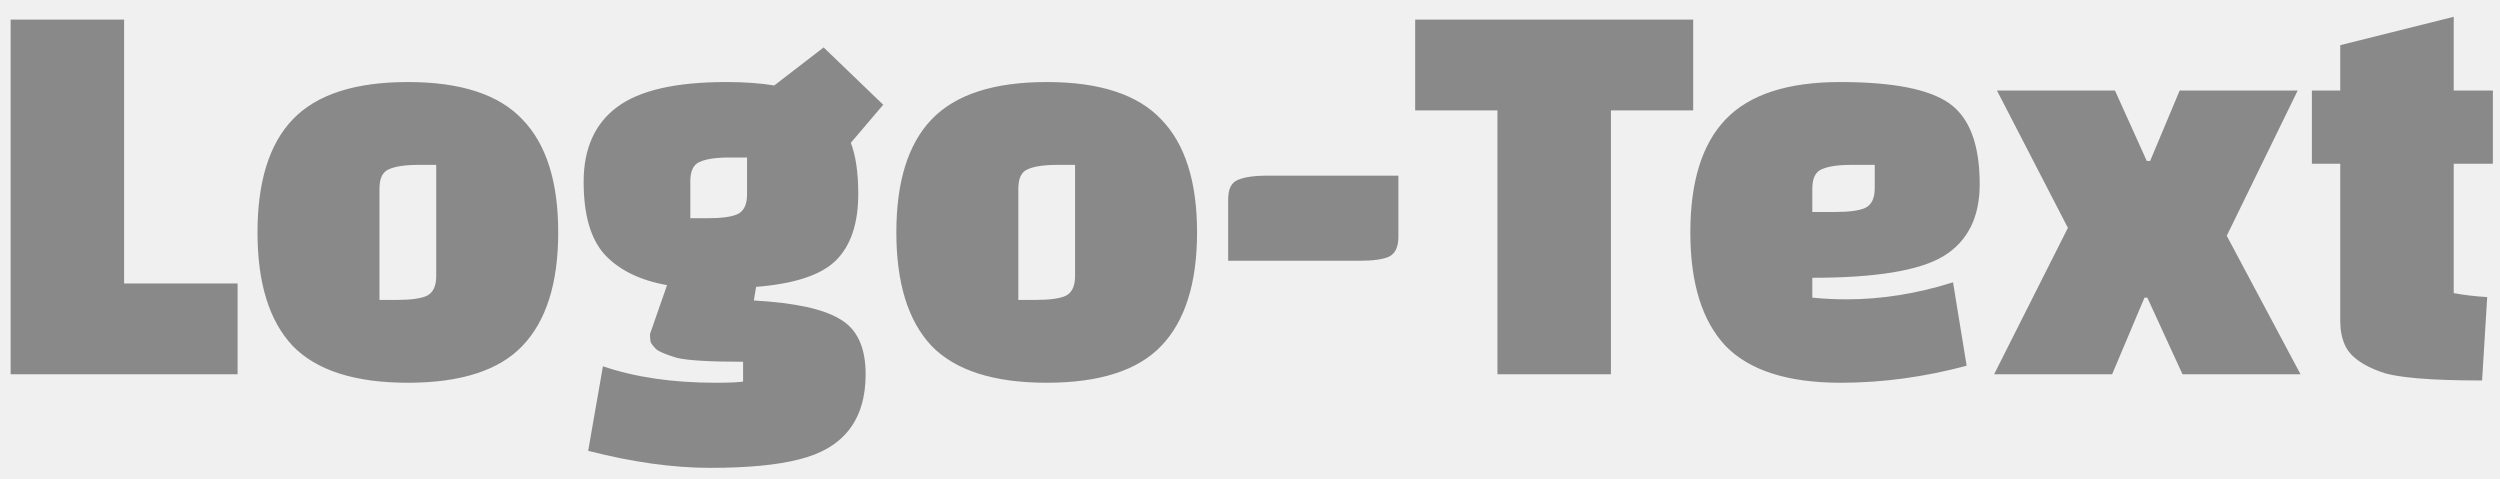
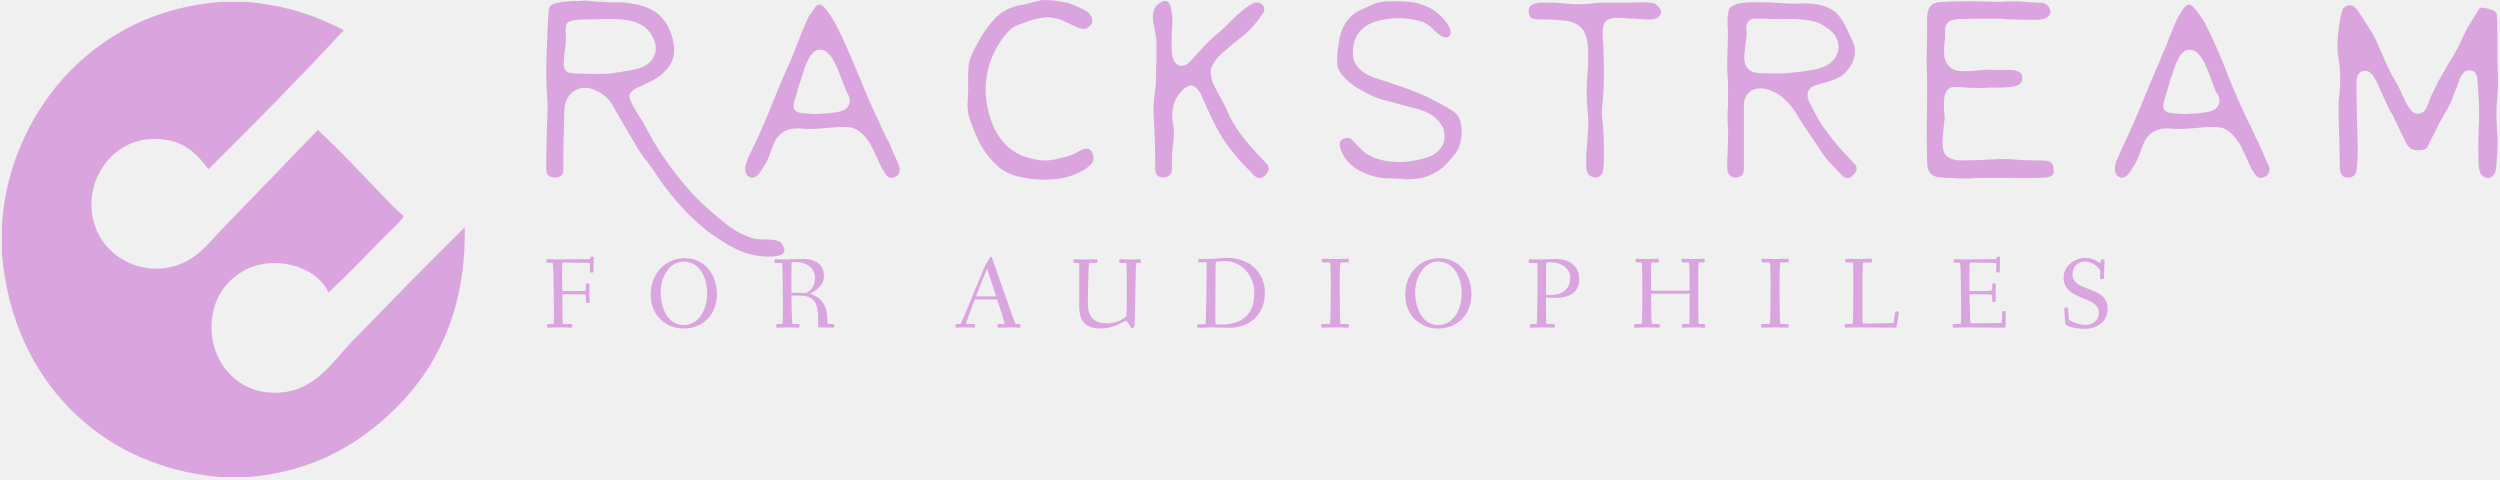
- <svg xmlns="http://www.w3.org/2000/svg" width="141" height="27" viewBox="0 0 141 27" fill="none">
-   <path d="M13.4 21.107H0.6V1.107H7V15.987H13.4V21.107ZM16.506 19.507C15.184 18.099 14.523 15.965 14.523 13.107C14.523 10.248 15.184 8.125 16.506 6.739C17.851 5.331 20.016 4.627 23.003 4.627C25.989 4.627 28.144 5.331 29.466 6.739C30.811 8.125 31.483 10.248 31.483 13.107C31.483 15.965 30.811 18.099 29.466 19.507C28.144 20.893 25.989 21.587 23.003 21.587C20.016 21.587 17.851 20.893 16.506 19.507ZM21.402 10.643V16.915H22.395C23.163 16.915 23.717 16.84 24.058 16.691C24.421 16.52 24.602 16.147 24.602 15.571V9.299H23.61C22.843 9.299 22.277 9.384 21.915 9.555C21.573 9.704 21.402 10.067 21.402 10.643ZM33.173 25.427L34.005 20.659C35.819 21.277 37.941 21.587 40.373 21.587C41.099 21.587 41.611 21.565 41.91 21.523V20.403C40.011 20.403 38.763 20.328 38.166 20.179C37.59 20.008 37.206 19.848 37.014 19.699C36.843 19.528 36.736 19.389 36.694 19.283C36.672 19.176 36.661 19.027 36.661 18.835L37.621 16.083C36.086 15.805 34.912 15.229 34.102 14.355C33.312 13.48 32.917 12.115 32.917 10.259C32.917 8.381 33.547 6.973 34.806 6.035C36.064 5.096 38.112 4.627 40.95 4.627C41.974 4.627 42.88 4.691 43.669 4.819L46.453 2.675L49.813 5.907L47.989 8.051C48.267 8.797 48.406 9.757 48.406 10.931C48.406 12.616 47.979 13.875 47.126 14.707C46.294 15.517 44.8 16.008 42.645 16.179L42.517 16.947C44.822 17.075 46.443 17.427 47.382 18.003C48.342 18.557 48.822 19.592 48.822 21.107C48.822 23.688 47.574 25.288 45.078 25.907C43.84 26.227 42.166 26.387 40.053 26.387C37.963 26.387 35.669 26.067 33.173 25.427ZM38.934 10.227V12.307H39.925C40.694 12.307 41.248 12.232 41.59 12.083C41.952 11.912 42.133 11.539 42.133 10.963V8.883H41.142C40.373 8.883 39.808 8.968 39.446 9.139C39.104 9.288 38.934 9.651 38.934 10.227ZM52.538 19.507C51.215 18.099 50.554 15.965 50.554 13.107C50.554 10.248 51.215 8.125 52.538 6.739C53.882 5.331 56.047 4.627 59.034 4.627C62.02 4.627 64.175 5.331 65.498 6.739C66.842 8.125 67.514 10.248 67.514 13.107C67.514 15.965 66.842 18.099 65.498 19.507C64.175 20.893 62.02 21.587 59.034 21.587C56.047 21.587 53.882 20.893 52.538 19.507ZM57.434 10.643V16.915H58.426C59.194 16.915 59.748 16.84 60.09 16.691C60.452 16.52 60.634 16.147 60.634 15.571V9.299H59.642C58.874 9.299 58.308 9.384 57.946 9.555C57.604 9.704 57.434 10.067 57.434 10.643ZM69.269 14.707V11.251C69.269 10.675 69.439 10.312 69.781 10.163C70.143 9.992 70.709 9.907 71.477 9.907H78.869V13.363C78.869 13.939 78.687 14.312 78.325 14.483C77.983 14.632 77.429 14.707 76.661 14.707H69.269ZM95.496 6.227H90.856V21.107H84.456V6.227H79.816V1.107H95.496V6.227ZM102.215 15.667V16.787C102.855 16.851 103.495 16.883 104.135 16.883C106.119 16.883 108.124 16.563 110.151 15.923L110.919 20.627C108.53 21.267 106.162 21.587 103.815 21.587C100.828 21.587 98.663 20.893 97.319 19.507C95.996 18.099 95.335 15.965 95.335 13.107C95.335 10.248 95.996 8.125 97.319 6.739C98.663 5.331 100.818 4.627 103.783 4.627C106.77 4.627 108.828 5.032 109.959 5.843C111.09 6.653 111.655 8.168 111.655 10.387C111.655 12.264 110.972 13.619 109.607 14.451C108.263 15.261 105.799 15.667 102.215 15.667ZM102.215 10.643V11.955H103.527C104.295 11.955 104.85 11.88 105.191 11.731C105.554 11.56 105.735 11.187 105.735 10.611V9.299H104.423C103.655 9.299 103.09 9.384 102.727 9.555C102.386 9.704 102.215 10.067 102.215 10.643ZM119.285 5.107L121.077 9.075H121.269L122.933 5.107H129.589L125.589 13.299L129.749 21.107H123.093L121.109 16.787H120.949L119.125 21.107H112.469L116.629 12.851L112.629 5.107H119.285ZM130.39 9.235V5.107H131.99V2.547L138.39 0.947V5.107H140.598V9.235H138.39V16.531C138.945 16.637 139.574 16.712 140.278 16.755L139.99 21.459C137.067 21.459 135.169 21.299 134.294 20.979C133.206 20.595 132.523 20.083 132.246 19.443C132.075 19.059 131.99 18.611 131.99 18.099V9.235H130.39Z" fill="#898989" />
+ <svg xmlns="http://www.w3.org/2000/svg" width="240" height="46" viewBox="0 0 240 46" fill="none">
+   <g clip-path="url(#clip0_24_2)">
+     <path d="M63.052 1.239C63.511 1.606 63.869 2.039 64.124 2.537C64.38 3.009 64.559 3.546 64.661 4.149C64.891 5.329 64.508 6.325 63.511 7.138C63.23 7.374 62.886 7.597 62.477 7.807C62.068 8.017 61.596 8.239 61.059 8.475C60.753 8.659 60.549 8.856 60.447 9.065C60.37 9.223 60.472 9.577 60.753 10.127C60.932 10.416 61.098 10.704 61.251 10.992C61.43 11.255 61.596 11.517 61.749 11.779C61.979 12.198 62.196 12.592 62.4 12.959C62.579 13.326 62.771 13.654 62.975 13.942C63.154 14.257 63.358 14.584 63.588 14.925C63.843 15.266 64.112 15.646 64.393 16.066C64.852 16.669 65.312 17.246 65.772 17.796C66.232 18.347 66.717 18.871 67.228 19.369C67.892 19.999 68.709 20.707 69.68 21.493C70.676 22.253 71.647 22.739 72.592 22.948C72.694 22.948 72.822 22.961 72.975 22.988C73.153 22.988 73.358 22.988 73.588 22.988C74.099 22.988 74.469 23.04 74.699 23.145C74.852 23.145 74.993 23.263 75.12 23.499C75.503 24.128 75.286 24.495 74.469 24.6C72.936 24.758 71.429 24.404 69.948 23.538C69.207 23.093 68.518 22.634 67.879 22.162C67.266 21.664 66.704 21.165 66.193 20.667L66.04 20.51C65.734 20.195 65.453 19.894 65.197 19.605C64.916 19.291 64.661 18.989 64.431 18.701C63.843 17.967 63.371 17.324 63.013 16.774C62.733 16.328 62.439 15.909 62.132 15.515C61.8 15.122 61.506 14.716 61.251 14.296C60.842 13.614 60.434 12.919 60.025 12.212C59.616 11.504 59.182 10.756 58.722 9.97C58.441 9.472 57.956 9.052 57.267 8.711C56.602 8.397 56.002 8.344 55.466 8.554C54.597 8.921 54.163 9.695 54.163 10.874C54.163 11.504 54.15 12.12 54.125 12.723C54.099 13.326 54.087 13.916 54.087 14.493V16.223C54.087 16.774 53.818 17.049 53.282 17.049C52.72 17.049 52.439 16.774 52.439 16.223C52.439 15.279 52.452 14.375 52.477 13.509C52.477 12.67 52.503 11.858 52.554 11.071C52.58 10.416 52.567 9.76 52.516 9.105C52.465 8.423 52.439 7.754 52.439 7.099C52.439 6.443 52.452 5.788 52.477 5.132C52.503 4.451 52.529 3.769 52.554 3.087L52.631 1.553C52.656 1.108 52.694 0.819 52.746 0.688C52.822 0.557 52.963 0.452 53.167 0.374C53.397 0.295 53.691 0.229 54.048 0.177C54.38 0.151 54.674 0.125 54.929 0.098C55.185 0.098 55.402 0.098 55.581 0.098C55.785 0.072 56.015 0.059 56.27 0.059C56.526 0.085 56.807 0.111 57.113 0.138C57.292 0.164 57.432 0.177 57.535 0.177C57.662 0.177 57.777 0.177 57.88 0.177C58.365 0.229 58.85 0.243 59.335 0.216C59.821 0.216 60.306 0.269 60.791 0.374C61.302 0.452 61.749 0.57 62.132 0.728C62.49 0.885 62.796 1.055 63.052 1.239ZM55.581 7.06C56.117 7.086 56.628 7.099 57.113 7.099C57.624 7.099 58.097 7.086 58.531 7.06C58.863 7.007 59.22 6.955 59.604 6.902C59.987 6.85 60.421 6.771 60.906 6.666C61.902 6.483 62.541 6.024 62.822 5.29C63.001 4.896 63.001 4.438 62.822 3.913C62.388 2.786 61.532 2.13 60.255 1.947C59.54 1.842 58.799 1.803 58.033 1.829C57.267 1.855 56.526 1.868 55.811 1.868C55.402 1.894 55.095 1.934 54.891 1.986C54.687 2.039 54.546 2.104 54.47 2.183C54.316 2.34 54.265 2.746 54.316 3.402C54.342 3.848 54.316 4.293 54.24 4.739C54.163 5.185 54.125 5.617 54.125 6.037C54.074 6.378 54.163 6.653 54.393 6.863C54.546 6.994 54.942 7.06 55.581 7.06ZM86.384 16.145C86.384 16.616 86.205 16.905 85.848 17.01C85.516 17.167 85.235 17.062 85.005 16.695C84.877 16.512 84.775 16.354 84.698 16.223C84.622 16.066 84.558 15.935 84.507 15.83C84.251 15.279 84.034 14.807 83.856 14.414C83.651 13.995 83.46 13.667 83.281 13.431C82.847 12.828 82.374 12.448 81.863 12.29C81.429 12.159 80.74 12.146 79.794 12.251C79.233 12.303 78.696 12.343 78.185 12.369C77.7 12.395 77.227 12.382 76.768 12.33C75.746 12.277 74.993 12.618 74.507 13.352L74.469 13.431L74.431 13.47C74.252 13.837 74.111 14.191 74.009 14.532C73.882 14.873 73.741 15.214 73.588 15.555L73.051 16.42C72.796 16.813 72.54 17.023 72.285 17.049C72.157 17.102 71.979 17.036 71.749 16.852C71.647 16.721 71.583 16.59 71.557 16.459C71.532 16.302 71.532 16.145 71.557 15.987C71.583 15.83 71.634 15.659 71.71 15.476C71.761 15.319 71.813 15.174 71.864 15.043L72.515 13.706C73.128 12.395 73.69 11.084 74.201 9.773C74.737 8.436 75.312 7.099 75.925 5.762C76.027 5.526 76.116 5.303 76.193 5.093C76.27 4.883 76.346 4.687 76.423 4.503C76.627 4.005 76.819 3.52 76.998 3.048C77.202 2.55 77.419 2.052 77.649 1.553L78.07 0.964C78.249 0.623 78.428 0.452 78.607 0.452C78.785 0.4 79.015 0.544 79.296 0.885C79.577 1.252 79.858 1.671 80.139 2.143C80.395 2.642 80.624 3.1 80.829 3.52C81.442 4.857 82.016 6.194 82.553 7.531C83.089 8.869 83.664 10.18 84.277 11.464C84.456 11.858 84.635 12.251 84.813 12.644C84.992 13.064 85.197 13.457 85.426 13.824C85.528 14.086 85.631 14.348 85.733 14.611C85.861 14.847 85.975 15.096 86.078 15.358C86.154 15.541 86.218 15.699 86.269 15.83C86.32 15.961 86.359 16.066 86.384 16.145ZM81.212 8.633C81.033 8.213 80.854 7.767 80.676 7.295C80.522 6.85 80.331 6.404 80.101 5.958C79.667 5.146 79.207 4.752 78.722 4.778C78.517 4.778 78.338 4.831 78.185 4.936C78.058 5.067 77.93 5.198 77.802 5.329C77.7 5.486 77.611 5.657 77.534 5.84C77.432 6.024 77.355 6.194 77.304 6.352C77.125 6.876 76.947 7.427 76.768 8.003C76.589 8.58 76.423 9.144 76.27 9.695C76.142 10.088 76.155 10.376 76.308 10.56C76.436 10.743 76.717 10.848 77.151 10.874C77.534 10.901 77.866 10.927 78.147 10.953C78.454 10.953 78.696 10.94 78.875 10.914C79.258 10.914 79.769 10.861 80.407 10.756C81.046 10.652 81.429 10.363 81.557 9.891C81.608 9.603 81.57 9.354 81.442 9.144C81.416 9.065 81.378 8.987 81.327 8.908C81.25 8.803 81.212 8.711 81.212 8.633ZM103.548 14.532C104.366 14.06 104.838 14.23 104.966 15.043C105.043 15.384 104.876 15.712 104.468 16.026C104.263 16.184 104.085 16.302 103.931 16.38C103.753 16.485 103.599 16.564 103.472 16.616C103.063 16.8 102.693 16.931 102.361 17.01C102.054 17.088 101.773 17.141 101.518 17.167C101.058 17.219 100.573 17.246 100.062 17.246C99.577 17.246 99.053 17.193 98.491 17.088C97.342 16.931 96.422 16.538 95.733 15.909C95.094 15.332 94.558 14.65 94.123 13.863C93.715 13.077 93.383 12.29 93.127 11.504L93.051 11.307C92.897 10.809 92.846 10.232 92.897 9.577C92.948 8.947 92.961 8.357 92.936 7.807C92.936 7.361 92.948 6.981 92.974 6.666C92.974 6.325 93.012 6.037 93.089 5.801C93.217 5.355 93.498 4.752 93.932 3.992C94.392 3.127 94.928 2.379 95.541 1.75C96.128 1.121 96.92 0.701 97.916 0.492C98.197 0.465 98.657 0.361 99.296 0.177C99.474 0.125 99.692 0.072 99.947 0.02C100.177 -0.007 100.445 -0.007 100.751 0.02C100.956 0.02 101.211 0.046 101.518 0.098C101.824 0.151 102.182 0.216 102.591 0.295C102.871 0.4 103.306 0.583 103.893 0.846C104.43 1.082 104.749 1.396 104.851 1.789C104.876 1.947 104.864 2.104 104.813 2.261C104.634 2.524 104.442 2.681 104.238 2.733C104.11 2.786 103.957 2.786 103.778 2.733C103.599 2.707 103.382 2.628 103.127 2.497C102.769 2.314 102.437 2.157 102.131 2.025C101.85 1.894 101.556 1.803 101.25 1.75C100.943 1.671 100.624 1.645 100.292 1.671C99.985 1.698 99.64 1.763 99.257 1.868C98.338 2.157 97.699 2.393 97.342 2.576C96.959 2.786 96.499 3.297 95.962 4.11C95.554 4.739 95.234 5.395 95.005 6.076C94.8 6.784 94.672 7.492 94.621 8.2C94.596 8.934 94.66 9.655 94.813 10.363C94.966 11.097 95.196 11.792 95.503 12.448V12.487H95.541C96.282 13.903 97.354 14.794 98.759 15.161C99.755 15.423 100.534 15.476 101.096 15.319C101.25 15.319 101.403 15.292 101.556 15.24C101.684 15.214 101.824 15.174 101.977 15.122C102.591 15.017 103.114 14.82 103.548 14.532ZM111.019 0.531C111.888 -0.229 112.373 -0.007 112.475 1.2C112.526 1.435 112.552 1.698 112.552 1.986C112.552 2.248 112.539 2.524 112.514 2.812C112.488 3.153 112.475 3.467 112.475 3.756C112.475 4.071 112.475 4.385 112.475 4.7C112.501 5.591 112.731 6.116 113.165 6.273C113.548 6.43 113.969 6.247 114.429 5.722C114.736 5.381 115.068 5.014 115.425 4.621C115.783 4.228 116.166 3.848 116.575 3.481C116.932 3.192 117.277 2.891 117.609 2.576C117.941 2.235 118.273 1.907 118.605 1.593C118.656 1.514 118.758 1.422 118.912 1.318C119.065 1.186 119.257 1.029 119.486 0.846C119.895 0.531 120.214 0.334 120.444 0.256C120.827 0.203 121.108 0.308 121.287 0.57C121.44 0.885 121.377 1.186 121.096 1.475C120.866 1.816 120.649 2.104 120.444 2.34C120.265 2.55 120.112 2.72 119.984 2.851C119.729 3.114 119.282 3.494 118.644 3.992C118.363 4.202 118.082 4.438 117.801 4.7C117.494 4.936 117.213 5.185 116.958 5.447C116.524 5.945 116.281 6.404 116.23 6.824C116.23 7.033 116.255 7.269 116.306 7.531C116.358 7.794 116.472 8.082 116.651 8.397C116.805 8.711 116.971 9.026 117.149 9.341C117.328 9.655 117.494 9.97 117.647 10.284C117.75 10.468 117.826 10.638 117.877 10.796C117.954 10.927 118.005 11.045 118.031 11.15C118.439 11.936 118.937 12.697 119.525 13.431C120.138 14.165 120.802 14.899 121.517 15.633C121.9 16 121.9 16.38 121.517 16.774C121.134 17.193 120.751 17.206 120.368 16.813C119.039 15.502 118.043 14.322 117.379 13.274C116.971 12.618 116.6 11.936 116.268 11.228C115.936 10.52 115.617 9.813 115.31 9.105C115.029 8.528 114.697 8.226 114.314 8.2C114.008 8.2 113.625 8.488 113.165 9.065C112.96 9.327 112.82 9.59 112.743 9.852C112.641 10.114 112.577 10.389 112.552 10.678C112.501 11.097 112.526 11.517 112.628 11.936C112.705 12.382 112.718 12.802 112.667 13.195C112.667 13.3 112.667 13.378 112.667 13.431C112.59 13.929 112.539 14.401 112.514 14.847C112.488 15.319 112.488 15.764 112.514 16.184C112.514 16.708 112.233 16.997 111.671 17.049C111.16 17.023 110.904 16.747 110.904 16.223C110.904 15.358 110.892 14.506 110.866 13.667C110.841 12.802 110.802 11.936 110.751 11.071C110.726 10.442 110.751 9.799 110.828 9.144C110.93 8.488 110.981 7.846 110.981 7.217C110.981 6.981 110.981 6.732 110.981 6.47C111.007 6.234 111.019 5.985 111.019 5.722C111.019 4.805 111.019 4.162 111.019 3.795L110.713 2.143C110.611 1.462 110.713 0.924 111.019 0.531ZM139.792 14.611C139.511 15.004 139.23 15.345 138.949 15.633C138.694 15.922 138.413 16.171 138.106 16.38C137.8 16.564 137.468 16.734 137.11 16.892C136.753 17.023 136.357 17.115 135.923 17.167C135.693 17.193 135.45 17.206 135.195 17.206C134.965 17.233 134.709 17.219 134.428 17.167C134.045 17.141 133.662 17.128 133.279 17.128C132.921 17.128 132.551 17.088 132.168 17.01C131.325 16.8 130.623 16.498 130.061 16.105C129.499 15.712 129.077 15.201 128.796 14.571C128.413 13.706 128.63 13.26 129.448 13.234C129.575 13.234 129.729 13.339 129.908 13.549C130.112 13.758 130.265 13.916 130.367 14.021C130.725 14.388 130.929 14.584 130.98 14.611H131.019V14.65C131.861 15.253 132.998 15.555 134.428 15.555H134.467C135.054 15.555 135.808 15.437 136.727 15.201C137.647 14.965 138.26 14.493 138.566 13.785C138.719 13.339 138.719 12.867 138.566 12.369V12.33C138.132 11.386 137.276 10.756 135.999 10.442L132.781 9.577C132.321 9.472 131.772 9.249 131.134 8.908C130.801 8.724 130.521 8.567 130.291 8.436C130.035 8.279 129.831 8.134 129.678 8.003C128.962 7.453 128.541 6.915 128.413 6.391C128.388 6.286 128.375 6.155 128.375 5.998C128.375 5.84 128.375 5.644 128.375 5.408C128.375 5.146 128.401 4.896 128.452 4.66C128.477 4.424 128.515 4.175 128.567 3.913C128.669 3.074 129.001 2.34 129.563 1.711C129.818 1.422 130.137 1.186 130.521 1.003C130.904 0.819 131.274 0.649 131.632 0.492C132.117 0.256 132.615 0.138 133.126 0.138C133.662 0.111 134.199 0.111 134.735 0.138C136.446 0.19 137.774 0.806 138.719 1.986C139.179 2.537 139.345 2.996 139.218 3.363L139.064 3.52C138.783 3.677 138.451 3.585 138.068 3.245C137.966 3.166 137.864 3.087 137.762 3.009C137.685 2.904 137.596 2.812 137.493 2.733C137.417 2.628 137.302 2.524 137.149 2.419C137.021 2.34 136.868 2.248 136.689 2.143L136.651 2.104H136.574C135.91 1.894 135.246 1.776 134.582 1.75C133.918 1.724 133.228 1.789 132.513 1.947C131.644 2.13 130.98 2.497 130.521 3.048C130.086 3.572 129.869 4.267 129.869 5.132V5.211V5.25C129.946 6.352 130.789 7.138 132.398 7.61L133.164 7.846L135.08 8.515C135.386 8.62 135.693 8.738 135.999 8.869C136.28 9 136.587 9.131 136.919 9.262C137.404 9.498 137.864 9.734 138.298 9.97C138.707 10.18 139.09 10.402 139.447 10.638C139.677 10.796 139.869 10.992 140.022 11.228C140.15 11.464 140.226 11.713 140.252 11.976C140.303 12.238 140.329 12.513 140.329 12.802C140.303 13.09 140.265 13.352 140.214 13.588C140.188 13.772 140.137 13.955 140.06 14.139C139.984 14.322 139.894 14.479 139.792 14.611ZM159.332 1.514C159.076 1.803 158.668 1.921 158.106 1.868L156.803 1.789C156.548 1.789 156.292 1.776 156.037 1.75C155.807 1.724 155.552 1.711 155.271 1.711C154.76 1.711 154.377 1.829 154.121 2.065C153.942 2.301 153.853 2.694 153.853 3.245C153.853 3.481 153.866 3.717 153.891 3.953C153.917 4.215 153.93 4.464 153.93 4.7C153.955 5.303 153.968 5.827 153.968 6.273C153.968 6.692 153.968 7.06 153.968 7.374C153.968 8.292 153.917 9.209 153.815 10.127C153.764 10.547 153.764 10.966 153.815 11.386C153.866 11.831 153.904 12.264 153.93 12.684C153.955 13.129 153.968 13.523 153.968 13.863C153.968 14.204 153.968 14.493 153.968 14.729C153.968 14.834 153.968 14.951 153.968 15.083C153.968 15.24 153.968 15.437 153.968 15.672C153.917 16.171 153.879 16.472 153.853 16.577C153.623 16.97 153.329 17.115 152.972 17.01C152.512 16.905 152.282 16.564 152.282 15.987C152.257 15.437 152.269 14.886 152.32 14.335C152.372 13.785 152.41 13.247 152.435 12.723C152.486 12.094 152.486 11.451 152.435 10.796C152.359 10.166 152.32 9.524 152.32 8.869C152.32 8.292 152.346 7.702 152.397 7.099C152.448 6.496 152.474 5.893 152.474 5.29C152.474 4.136 152.295 3.31 151.937 2.812C151.733 2.576 151.503 2.393 151.248 2.261C150.967 2.13 150.66 2.039 150.328 1.986C149.996 1.96 149.69 1.934 149.409 1.907C149.128 1.881 148.847 1.868 148.566 1.868C148.361 1.868 148.093 1.868 147.761 1.868C147.429 1.868 147.174 1.816 146.995 1.711C146.867 1.632 146.791 1.462 146.765 1.2C146.714 0.99 146.74 0.819 146.842 0.688C146.944 0.478 147.25 0.334 147.761 0.256C147.812 0.256 147.902 0.256 148.029 0.256C148.77 0.229 149.485 0.256 150.175 0.334C150.865 0.413 151.58 0.426 152.32 0.374C152.601 0.374 152.882 0.347 153.163 0.295C153.47 0.269 153.776 0.256 154.083 0.256C154.67 0.256 155.245 0.256 155.807 0.256C156.394 0.256 156.982 0.243 157.569 0.216C157.876 0.216 158.131 0.229 158.336 0.256C158.565 0.256 158.757 0.295 158.91 0.374C159.447 0.767 159.587 1.147 159.332 1.514ZM176.266 1.2C176.624 1.593 176.917 2.012 177.147 2.458C177.351 2.904 177.569 3.363 177.798 3.835C178.054 4.359 178.131 4.883 178.028 5.408C177.926 5.932 177.645 6.443 177.185 6.942C176.828 7.335 176.215 7.649 175.346 7.885C175.04 7.964 174.708 8.056 174.35 8.161C173.993 8.266 173.737 8.475 173.584 8.79C173.482 9.105 173.507 9.419 173.661 9.734C173.839 10.075 173.98 10.35 174.082 10.56C174.184 10.77 174.274 10.94 174.35 11.071C174.452 11.228 174.567 11.425 174.695 11.661C174.823 11.897 174.989 12.146 175.193 12.408C175.602 12.985 176.023 13.523 176.458 14.021C176.917 14.545 177.364 15.03 177.798 15.476L177.952 15.633C178.335 16.026 178.335 16.407 177.952 16.774C177.569 17.193 177.185 17.206 176.802 16.813C176.521 16.498 176.266 16.223 176.036 15.987C175.806 15.751 175.589 15.528 175.385 15.319C174.976 14.768 174.593 14.204 174.235 13.627C173.954 13.208 173.686 12.815 173.431 12.448C173.15 12.081 172.894 11.687 172.665 11.268C171.949 9.983 171.081 9.131 170.059 8.711C168.961 8.292 168.156 8.449 167.646 9.183C167.492 9.445 167.416 9.734 167.416 10.049V15.869V16.223C167.416 16.747 167.148 17.023 166.611 17.049C166.075 17.023 165.807 16.682 165.807 16.026C165.807 15.607 165.819 15.188 165.845 14.768C165.87 14.322 165.883 13.85 165.883 13.352C165.909 13.011 165.909 12.657 165.883 12.29C165.858 11.923 165.845 11.569 165.845 11.228C165.845 10.887 165.858 10.547 165.883 10.206C165.883 9.865 165.883 9.524 165.883 9.183C165.909 8.397 165.883 7.571 165.807 6.706C165.807 6.103 165.819 5.499 165.845 4.896C165.87 4.293 165.883 3.677 165.883 3.048C165.858 2.733 165.845 2.366 165.845 1.947C165.845 1.553 165.896 1.186 165.998 0.846C166.305 0.426 167.045 0.216 168.22 0.216H169.025C169.663 0.216 170.302 0.243 170.94 0.295C171.579 0.347 172.205 0.361 172.818 0.334C174.274 0.256 175.423 0.544 176.266 1.2ZM168.91 7.02C169.574 7.046 170.161 7.06 170.672 7.06C171.183 7.06 171.605 7.033 171.937 6.981C172.269 6.955 172.639 6.915 173.048 6.863C173.456 6.81 173.903 6.732 174.389 6.627C175.385 6.417 176.036 5.945 176.343 5.211C176.47 4.949 176.521 4.66 176.496 4.346C176.445 4.005 176.343 3.703 176.189 3.441C176.011 3.179 175.793 2.956 175.538 2.773C175.283 2.589 175.014 2.419 174.733 2.261C174.427 2.13 174.133 2.039 173.852 1.986C173.112 1.855 172.384 1.803 171.668 1.829C170.953 1.855 170.225 1.842 169.485 1.789C169.357 1.789 169.216 1.789 169.063 1.789C168.935 1.789 168.808 1.789 168.68 1.789C168.297 1.763 168.016 1.855 167.837 2.065C167.684 2.248 167.62 2.497 167.646 2.812C167.671 2.917 167.684 3.114 167.684 3.402C167.658 3.664 167.62 3.926 167.569 4.189C167.543 4.424 167.518 4.674 167.492 4.936C167.39 5.617 167.467 6.129 167.722 6.47C167.952 6.81 168.348 6.994 168.91 7.02ZM185.001 15.437C184.976 14.335 184.963 13.247 184.963 12.172C184.988 11.071 185.001 9.97 185.001 8.869V7.925C185.001 7.453 184.988 6.968 184.963 6.47C184.937 5.971 184.937 5.486 184.963 5.014C184.988 4.464 185.001 3.926 185.001 3.402C185.001 2.878 185.001 2.34 185.001 1.789C185.001 1.16 185.155 0.714 185.461 0.452C185.691 0.269 186.087 0.177 186.649 0.177C186.955 0.177 187.223 0.164 187.453 0.138C187.658 0.138 187.836 0.138 187.99 0.138C188.679 0.111 189.369 0.111 190.059 0.138C190.723 0.164 191.4 0.177 192.089 0.177C192.447 0.151 192.817 0.138 193.2 0.138C193.558 0.111 193.915 0.125 194.273 0.177L195.614 0.256C195.767 0.256 195.895 0.256 195.997 0.256C196.125 0.256 196.227 0.282 196.304 0.334C196.661 0.518 196.84 0.793 196.84 1.16C196.814 1.318 196.751 1.449 196.648 1.553C196.546 1.658 196.431 1.737 196.304 1.789C196.176 1.842 196.035 1.868 195.882 1.868C195.754 1.894 195.627 1.907 195.499 1.907C194.452 1.907 193.405 1.881 192.357 1.829C192.255 1.803 192.127 1.789 191.974 1.789C191.795 1.789 191.617 1.789 191.438 1.789H189.905C189.497 1.789 189.139 1.803 188.833 1.829C188.526 1.829 188.271 1.829 188.066 1.829C187.76 1.855 187.517 1.894 187.338 1.947C187.134 2.025 186.994 2.13 186.917 2.261C186.764 2.471 186.7 2.746 186.725 3.087C186.725 3.218 186.725 3.336 186.725 3.441C186.725 3.546 186.725 3.651 186.725 3.756C186.674 3.966 186.649 4.189 186.649 4.424C186.623 4.66 186.623 4.923 186.649 5.211C186.649 5.709 186.84 6.129 187.223 6.47C187.53 6.758 188.092 6.876 188.909 6.824C189.292 6.824 189.663 6.797 190.02 6.745C190.378 6.692 190.735 6.679 191.093 6.706C191.246 6.706 191.451 6.706 191.706 6.706C191.961 6.732 192.268 6.732 192.626 6.706C193.315 6.679 193.788 6.797 194.043 7.06C194.12 7.191 194.145 7.4 194.12 7.689C194.069 8.003 193.826 8.2 193.392 8.279C192.983 8.357 192.664 8.397 192.434 8.397C192.127 8.423 191.821 8.423 191.514 8.397C191.208 8.397 190.889 8.41 190.557 8.436C190.173 8.462 189.79 8.462 189.407 8.436C188.999 8.436 188.577 8.41 188.143 8.357C188.092 8.357 188.028 8.357 187.951 8.357C187.875 8.357 187.811 8.357 187.76 8.357H187.721C187.543 8.305 187.351 8.344 187.147 8.475C186.84 8.659 186.674 9 186.649 9.498C186.598 9.97 186.598 10.376 186.649 10.717C186.649 10.901 186.661 11.071 186.687 11.228C186.687 11.412 186.674 11.556 186.649 11.661C186.623 11.949 186.598 12.212 186.572 12.448C186.547 12.71 186.521 12.985 186.495 13.274C186.444 13.955 186.521 14.466 186.725 14.807C187.032 15.201 187.555 15.397 188.296 15.397C188.858 15.397 189.446 15.384 190.059 15.358C190.646 15.332 191.233 15.305 191.821 15.279C192.357 15.253 192.906 15.266 193.468 15.319C194.056 15.371 194.631 15.397 195.192 15.397C195.397 15.397 195.665 15.397 195.997 15.397C196.355 15.397 196.636 15.45 196.84 15.555C196.993 15.659 197.083 15.817 197.108 16.026C197.312 16.682 197.044 17.023 196.304 17.049C195.154 17.102 194.018 17.115 192.894 17.088C191.795 17.088 190.684 17.088 189.56 17.088C189.509 17.088 189.446 17.102 189.369 17.128C189.318 17.128 189.267 17.128 189.216 17.128C188.807 17.128 188.462 17.128 188.181 17.128C187.875 17.128 187.632 17.115 187.453 17.088C187.326 17.088 187.185 17.088 187.032 17.088C186.853 17.088 186.661 17.075 186.457 17.049C186.278 17.023 186.138 17.01 186.036 17.01C185.908 16.983 185.819 16.957 185.768 16.931C185.257 16.774 185.001 16.276 185.001 15.437ZM217.874 16.145C217.874 16.616 217.682 16.905 217.299 17.01C216.992 17.167 216.711 17.062 216.456 16.695C216.354 16.512 216.252 16.354 216.15 16.223C216.073 16.066 216.009 15.935 215.958 15.83C215.728 15.279 215.511 14.807 215.307 14.414C215.128 13.995 214.936 13.667 214.732 13.431C214.323 12.828 213.864 12.448 213.353 12.29C212.919 12.159 212.216 12.146 211.246 12.251C210.684 12.303 210.16 12.343 209.675 12.369C209.164 12.395 208.691 12.382 208.257 12.33C207.235 12.277 206.482 12.618 205.997 13.352L205.958 13.431L205.92 13.47C205.741 13.837 205.601 14.191 205.499 14.532C205.371 14.873 205.23 15.214 205.077 15.555L204.541 16.42C204.285 16.813 204.03 17.023 203.775 17.049C203.647 17.102 203.468 17.036 203.238 16.852C203.136 16.721 203.072 16.59 203.047 16.459C203.021 16.302 203.021 16.145 203.047 15.987C203.072 15.83 203.11 15.659 203.162 15.476C203.238 15.319 203.302 15.174 203.353 15.043L203.966 13.706C204.579 12.395 205.154 11.084 205.69 9.773C206.227 8.436 206.788 7.099 207.376 5.762C207.478 5.526 207.567 5.303 207.644 5.093C207.721 4.883 207.81 4.687 207.912 4.503C208.091 4.005 208.283 3.52 208.487 3.048C208.666 2.55 208.883 2.052 209.138 1.553L209.521 0.964C209.726 0.623 209.917 0.452 210.096 0.452C210.249 0.4 210.466 0.544 210.747 0.885C211.054 1.252 211.348 1.671 211.629 2.143C211.884 2.642 212.114 3.1 212.318 3.52C212.931 4.857 213.493 6.194 214.004 7.531C214.54 8.869 215.115 10.18 215.728 11.464C215.932 11.858 216.124 12.251 216.303 12.644C216.482 13.064 216.673 13.457 216.877 13.824C216.98 14.086 217.095 14.348 217.222 14.611C217.324 14.847 217.427 15.096 217.529 15.358C217.631 15.541 217.708 15.699 217.759 15.83C217.81 15.961 217.848 16.066 217.874 16.145ZM212.663 8.633C212.484 8.213 212.318 7.767 212.165 7.295C211.986 6.85 211.795 6.404 211.59 5.958C211.156 5.146 210.684 4.752 210.173 4.778C209.994 4.778 209.828 4.831 209.675 4.936C209.521 5.067 209.394 5.198 209.292 5.329C209.189 5.486 209.1 5.657 209.023 5.84C208.921 6.024 208.845 6.194 208.794 6.352C208.615 6.876 208.436 7.427 208.257 8.003C208.078 8.58 207.912 9.144 207.759 9.695C207.631 10.088 207.644 10.376 207.797 10.56C207.9 10.743 208.168 10.848 208.602 10.874C208.985 10.901 209.33 10.927 209.636 10.953C209.943 10.953 210.186 10.94 210.364 10.914C210.747 10.914 211.258 10.861 211.897 10.756C212.535 10.652 212.918 10.363 213.046 9.891C213.097 9.603 213.059 9.354 212.931 9.144C212.906 9.065 212.855 8.987 212.778 8.908C212.727 8.803 212.689 8.711 212.663 8.633ZM238.064 0.767C238.218 0.714 238.499 0.741 238.907 0.846C239.316 0.95 239.559 1.082 239.635 1.239C239.635 1.265 239.648 1.278 239.674 1.278C239.725 1.803 239.75 2.576 239.75 3.599V5.604C239.776 6.155 239.789 6.679 239.789 7.178C239.814 7.676 239.814 8.187 239.789 8.711C239.737 9.236 239.699 9.747 239.674 10.245C239.648 10.743 239.648 11.242 239.674 11.74C239.699 12.185 239.725 12.618 239.75 13.037C239.776 13.457 239.776 13.877 239.75 14.296L239.674 15.555C239.648 16.158 239.584 16.525 239.482 16.656C239.303 16.944 239.086 17.088 238.831 17.088C238.269 17.036 237.975 16.616 237.95 15.83C237.898 14.676 237.898 13.523 237.95 12.369C238.026 11.215 238.013 10.049 237.911 8.869L237.835 7.689C237.809 7.112 237.579 6.797 237.145 6.745C236.966 6.745 236.813 6.771 236.685 6.824C236.557 6.902 236.455 7.007 236.379 7.138C236.277 7.269 236.2 7.4 236.149 7.531C236.098 7.689 236.047 7.833 235.996 7.964C235.868 8.331 235.74 8.659 235.612 8.947C235.51 9.236 235.421 9.485 235.344 9.695C235.165 10.062 234.961 10.442 234.731 10.835C234.527 11.202 234.323 11.569 234.118 11.936C233.939 12.33 233.748 12.71 233.544 13.077C233.365 13.418 233.186 13.772 233.007 14.139C232.905 14.348 232.586 14.44 232.049 14.414C231.692 14.414 231.424 14.309 231.245 14.099C231.092 13.942 230.951 13.706 230.823 13.391C230.67 13.103 230.491 12.736 230.287 12.29C230.159 11.976 230.032 11.713 229.904 11.504C229.802 11.268 229.712 11.084 229.636 10.953C229.533 10.822 229.419 10.625 229.291 10.363C229.189 10.101 229.035 9.76 228.831 9.341L228.141 7.807C228.039 7.623 227.963 7.492 227.912 7.413C227.835 7.309 227.797 7.243 227.797 7.217C227.516 6.876 227.209 6.745 226.877 6.824C226.443 6.876 226.226 7.269 226.226 8.003C226.226 9.157 226.239 10.245 226.264 11.268C226.29 12.264 226.315 13.221 226.341 14.139C226.341 14.27 226.341 14.453 226.341 14.689C226.341 14.899 226.328 15.161 226.302 15.476C226.277 16.131 226.213 16.538 226.111 16.695C225.932 16.957 225.664 17.075 225.306 17.049C224.847 17.023 224.617 16.669 224.617 15.987C224.617 15.201 224.604 14.401 224.578 13.588C224.553 12.775 224.527 11.936 224.502 11.071C224.502 10.678 224.502 10.311 224.502 9.97C224.502 9.629 224.527 9.341 224.578 9.105C224.629 8.659 224.655 8.266 224.655 7.925C224.655 7.584 224.655 7.295 224.655 7.06C224.629 6.771 224.604 6.47 224.578 6.155C224.527 5.814 224.476 5.46 224.425 5.093C224.374 4.569 224.387 3.939 224.463 3.205C224.54 2.445 224.642 1.816 224.77 1.318C224.821 1.108 224.872 0.95 224.923 0.846C225.408 0.321 225.894 0.387 226.379 1.042C226.558 1.304 226.737 1.58 226.915 1.868C227.094 2.157 227.273 2.445 227.452 2.733C227.733 3.153 227.988 3.612 228.218 4.11C228.422 4.608 228.627 5.08 228.831 5.526C229.035 5.998 229.227 6.417 229.406 6.784C229.559 7.125 229.712 7.4 229.866 7.61L229.942 7.767C230.146 8.082 230.312 8.397 230.44 8.711C230.593 9.026 230.734 9.327 230.862 9.616C231.245 10.455 231.641 10.887 232.049 10.914C232.458 10.914 232.752 10.73 232.931 10.363C233.007 10.18 233.084 9.996 233.16 9.813C233.237 9.629 233.301 9.459 233.352 9.301C233.48 9.013 233.633 8.698 233.812 8.357C233.965 8.017 234.144 7.676 234.348 7.335C234.706 6.706 235.076 6.076 235.459 5.447C235.842 4.818 236.187 4.149 236.494 3.441C236.596 3.232 236.711 2.996 236.838 2.733C236.992 2.497 237.145 2.248 237.298 1.986L237.796 1.2C237.796 1.147 237.822 1.095 237.873 1.042C237.924 0.964 237.988 0.872 238.064 0.767Z" fill="#DAA5DE" />
+     <path d="M21.112 0.188H23.683C27.388 0.481 30.367 1.519 33.01 2.902C28.769 7.444 24.435 11.893 20.011 16.246C18.691 14.492 17.249 13.084 14.135 13.382C11.092 13.673 8.799 16.479 8.774 19.564C8.732 24.628 14.389 27.513 18.542 24.691C19.633 23.95 20.634 22.694 21.626 21.675C24.585 18.637 27.567 15.529 30.513 12.477C32.944 14.724 35.27 17.286 37.71 19.79C37.965 20.052 38.734 20.664 38.739 20.77C38.748 21 37.152 22.475 36.976 22.655C35.182 24.496 33.363 26.378 31.541 28.084C30.276 25.355 25.957 24.387 23.168 26.123C21.465 27.184 20.375 28.888 20.304 31.25C20.206 34.5 22.461 37.326 25.592 37.658C29.932 38.118 31.696 34.935 33.818 32.758C37.392 29.089 41.103 25.265 44.614 21.826C44.751 29.304 42.222 34.697 38.665 38.487C35.102 42.284 30.364 45.321 23.682 45.8H21.112C14.88 45.239 10.078 42.693 6.643 39.166C3.209 35.64 0.725 30.713 0.18 24.314V21.675C0.541 15.508 3.372 10.224 6.717 6.823C10.26 3.219 14.991 0.685 21.112 0.188Z" fill="#DAA5DE" />
+     <path d="M52.439 25.048C52.439 25.208 52.514 25.222 52.629 25.222H53.044C53.084 25.222 53.132 25.954 53.132 26.596C53.132 26.659 53.173 28.381 53.173 29.468V30.403C53.173 30.87 53.159 31.107 53.125 31.107H52.724C52.568 31.107 52.521 31.114 52.521 31.253C52.521 31.421 52.534 31.456 52.663 31.456C52.806 31.456 53.376 31.428 53.662 31.428C53.947 31.428 54.586 31.456 54.803 31.456C54.918 31.456 54.939 31.407 54.939 31.26C54.939 31.149 54.918 31.107 54.803 31.107H54.035C53.995 31.107 54.008 29.698 53.981 28.422C53.981 28.248 53.967 28.255 54.103 28.255H55.747C56.222 28.255 56.243 28.325 56.243 28.402V29.001C56.243 29.085 56.365 29.085 56.44 29.085C56.508 29.085 56.596 29.085 56.596 29.008C56.596 28.883 56.576 28.422 56.576 28.074C56.576 27.718 56.596 27.37 56.596 27.279C56.596 27.202 56.514 27.202 56.433 27.202C56.318 27.202 56.243 27.202 56.243 27.293V27.809C56.243 27.927 55.937 27.934 55.747 27.934H54.103C53.961 27.934 53.981 27.955 53.981 27.809C53.967 27.586 53.961 26.902 53.961 26.282C53.961 25.766 53.967 25.201 54.015 25.201C54.966 25.201 56.453 25.229 56.65 25.257C56.65 25.375 56.623 25.975 56.623 26.024C56.623 26.129 56.671 26.17 56.793 26.17C56.929 26.17 56.976 26.157 56.976 26.059C56.976 25.299 57.01 24.957 57.01 24.769C57.01 24.657 56.956 24.636 56.82 24.636C56.739 24.636 56.691 24.636 56.671 24.783C56.657 24.881 56.705 24.881 56.059 24.881C55.652 24.881 54.103 24.908 53.601 24.908C53.268 24.908 52.629 24.881 52.561 24.881C52.473 24.881 52.439 24.915 52.439 25.048ZM62.471 28.297C62.471 30.403 64.061 31.539 65.589 31.539C67.484 31.539 68.822 30.207 68.822 28.234C68.822 26.331 67.634 24.783 65.732 24.783C63.966 24.783 62.471 26.17 62.471 28.297ZM63.422 28.032C63.422 26.547 64.299 25.111 65.637 25.111C67.158 25.111 67.892 26.666 67.892 28.151C67.892 29.643 67.138 31.205 65.596 31.205C64.251 31.205 63.422 29.782 63.422 28.032ZM74.331 25.062C74.331 25.208 74.379 25.257 74.508 25.257L75.058 25.243C75.126 25.243 75.153 27.223 75.153 28.576V29.88C75.153 30.493 75.146 31.107 75.119 31.107H74.711C74.555 31.107 74.508 31.114 74.508 31.253C74.508 31.421 74.535 31.456 74.671 31.456C74.759 31.456 75.316 31.428 75.601 31.428C75.886 31.428 76.409 31.456 76.627 31.456C76.742 31.456 76.763 31.407 76.763 31.26C76.763 31.149 76.742 31.107 76.627 31.107H76.077C76.029 31.107 75.975 29.015 75.975 28.45C75.975 28.402 75.975 28.374 76.049 28.374C76.314 28.374 76.722 28.381 76.926 28.381C78.447 28.416 78.542 29.587 78.542 30.758V31.323C78.542 31.407 78.576 31.428 78.644 31.428C78.644 31.428 79.622 31.456 79.948 31.456C80.064 31.456 80.098 31.428 80.098 31.351C80.098 31.149 80.064 31.107 79.955 31.107H79.52C79.453 31.107 79.432 31.079 79.418 30.5C79.357 28.883 78.427 28.43 77.809 28.227C77.714 28.199 77.734 28.199 77.809 28.158C78.21 27.976 79.099 27.453 79.099 26.54C79.099 25.145 77.951 24.853 77 24.853C76.783 24.853 75.907 24.908 75.622 24.908C75.336 24.908 74.671 24.887 74.521 24.887C74.392 24.887 74.331 24.901 74.331 25.062ZM75.975 28.053V25.682C75.975 25.438 75.995 25.18 76.022 25.18C76.165 25.159 76.355 25.159 76.505 25.159C77.388 25.159 78.237 25.731 78.237 26.672C78.237 27.488 77.863 27.893 77.422 28.109C77.388 28.123 77.36 28.123 77.313 28.123C76.994 28.109 76.505 28.109 76.097 28.102C75.982 28.102 75.975 28.088 75.975 28.053ZM91.74 31.253C91.74 31.421 91.74 31.456 91.876 31.456C91.984 31.456 92.209 31.428 92.596 31.428C93.017 31.428 93.384 31.456 93.492 31.456C93.601 31.456 93.601 31.407 93.601 31.26C93.601 31.149 93.601 31.107 93.492 31.107H92.759C92.759 31.107 92.745 31.107 92.745 31.1C92.759 30.891 93.282 29.517 93.52 28.904C93.567 28.771 93.574 28.743 93.717 28.743H95.639C95.734 28.743 95.734 28.757 95.781 28.911C95.965 29.427 96.447 30.905 96.447 31.1C96.447 31.107 96.44 31.107 96.44 31.107H95.917C95.761 31.107 95.754 31.114 95.754 31.253C95.754 31.421 95.761 31.456 95.876 31.456C96.094 31.456 96.685 31.428 96.97 31.428C97.255 31.428 97.71 31.456 97.853 31.456C97.948 31.456 97.962 31.407 97.962 31.26C97.962 31.149 97.948 31.107 97.853 31.107H97.52C97.452 31.107 96.76 29.127 96.379 28.039L95.238 24.755C95.231 24.706 95.184 24.664 95.123 24.664C95.041 24.664 94.973 24.818 94.919 24.95C94.81 25.201 94.647 25.292 94.572 25.494L93.567 27.893C93.445 28.199 92.283 31.107 92.195 31.107H91.91C91.76 31.107 91.74 31.114 91.74 31.253ZM93.71 28.422C93.71 28.402 93.73 28.353 93.757 28.283L94.688 25.94C94.715 25.864 94.735 25.829 94.756 25.829C94.763 25.829 94.776 25.843 94.803 25.94L95.591 28.318C95.612 28.367 95.618 28.395 95.618 28.416C95.618 28.443 95.598 28.45 95.537 28.45H93.832C93.71 28.45 93.71 28.43 93.71 28.422ZM103.036 25.062C103.036 25.229 103.097 25.243 103.206 25.243H103.572C103.606 25.243 103.606 25.487 103.606 25.787C103.606 26.561 103.6 28.862 103.6 29.183C103.6 30.375 103.769 31.539 105.712 31.539C106.439 31.539 107.233 31.246 107.675 30.981C107.852 30.884 108.049 30.786 108.103 30.786C108.286 30.786 108.47 31.497 108.694 31.497C108.911 31.497 108.925 31.226 108.925 31.156C108.925 30.954 108.959 29.643 108.993 28.304C109.027 26.882 109.02 25.243 109.095 25.243H109.312C109.468 25.243 109.516 25.229 109.516 25.097C109.516 24.929 109.482 24.887 109.353 24.887C109.258 24.887 108.898 24.915 108.612 24.915C108.327 24.915 107.784 24.887 107.627 24.887C107.505 24.887 107.437 24.901 107.437 25.062C107.437 25.229 107.519 25.243 107.627 25.243H108.103C108.15 25.243 108.164 25.613 108.164 26.01V28.987C108.164 30.417 108.164 30.368 107.933 30.521C107.668 30.709 107.118 31.037 106.316 31.037C104.978 31.037 104.435 30.403 104.435 29.176C104.435 28.764 104.483 25.243 104.557 25.243H105.175C105.332 25.243 105.359 25.229 105.359 25.097C105.359 24.929 105.345 24.887 105.216 24.887C104.999 24.887 104.394 24.915 104.109 24.915C103.824 24.915 103.362 24.887 103.206 24.887C103.083 24.887 103.036 24.901 103.036 25.062ZM114.922 31.302C114.922 31.421 114.936 31.47 115.058 31.47C115.16 31.47 115.996 31.428 116.267 31.428C116.845 31.428 117.442 31.47 118.027 31.47C119.799 31.47 121.43 30.333 121.43 28.13C121.43 26.024 119.84 24.755 117.775 24.755C117.395 24.755 116.539 24.866 115.839 24.866C115.513 24.866 115.201 24.86 115.16 24.86C115.038 24.86 115.031 24.929 115.031 25.048C115.031 25.18 115.079 25.194 115.16 25.194L115.819 25.173C115.839 25.173 115.839 25.543 115.839 25.905C115.839 26.735 115.778 31.128 115.724 31.128H115.113C114.99 31.128 114.922 31.135 114.922 31.302ZM116.675 30.563C116.675 29.21 116.675 27.858 116.682 26.519C116.682 26.122 116.709 25.131 116.743 25.125C116.94 25.076 117.341 25.062 117.578 25.062C119.317 25.062 120.411 26.624 120.411 28.004C120.411 28.855 120.384 31.156 117.205 31.156C117.028 31.156 116.75 31.156 116.682 31.128C116.675 31.114 116.675 30.835 116.675 30.563ZM126.836 31.253C126.836 31.421 126.87 31.456 126.999 31.456C127.217 31.456 127.733 31.428 128.215 31.428C128.664 31.428 129.207 31.456 129.356 31.456C129.472 31.456 129.492 31.407 129.492 31.26C129.492 31.149 129.472 31.107 129.356 31.107H128.704C128.636 31.107 128.616 29.273 128.616 28.025V26.707C128.616 26.198 128.636 25.194 128.704 25.194H129.322C129.472 25.194 129.492 25.18 129.492 25.048C129.492 24.881 129.472 24.839 129.356 24.839C129.139 24.839 128.684 24.866 128.236 24.866C127.685 24.866 127.203 24.839 127.047 24.839C126.925 24.839 126.877 24.853 126.877 25.013C126.877 25.18 126.931 25.194 127.047 25.194H127.679C127.706 25.194 127.753 25.954 127.753 26.596V27.551C127.753 28.834 127.74 31.107 127.665 31.107H127.04C126.884 31.107 126.836 31.114 126.836 31.253ZM134.906 28.297C134.906 30.403 136.488 31.539 138.023 31.539C139.912 31.539 141.257 30.207 141.257 28.234C141.257 26.331 140.068 24.783 138.166 24.783C136.393 24.783 134.906 26.17 134.906 28.297ZM135.857 28.032C135.857 26.547 136.726 25.111 138.071 25.111C139.592 25.111 140.326 26.666 140.326 28.151C140.326 29.643 139.572 31.205 138.03 31.205C136.679 31.205 135.857 29.782 135.857 28.032ZM146.758 25.062C146.758 25.229 146.792 25.257 146.935 25.257L147.56 25.243C147.601 25.243 147.601 25.731 147.601 26.268V26.77C147.601 27.983 147.587 31.107 147.512 31.107H147.057C146.901 31.107 146.854 31.114 146.854 31.253C146.854 31.421 146.867 31.456 146.996 31.456C147.085 31.456 147.75 31.428 148.035 31.428C148.321 31.428 148.912 31.456 149.129 31.456C149.244 31.456 149.265 31.407 149.265 31.26C149.265 31.149 149.244 31.107 149.129 31.107H148.457C148.423 31.107 148.416 30.005 148.416 29.294V28.646C148.416 28.59 148.416 28.569 148.484 28.569C148.749 28.569 148.966 28.597 149.312 28.597C150.657 28.597 151.608 28.074 151.608 26.805C151.608 25.466 150.603 24.86 149.299 24.86C149.081 24.86 148.341 24.908 148.056 24.908C147.893 24.908 147.085 24.887 146.935 24.887C146.806 24.887 146.758 24.901 146.758 25.062ZM148.423 28.227V25.682C148.423 25.438 148.436 25.194 148.463 25.18C148.552 25.173 148.66 25.173 148.755 25.173C149.883 25.173 150.739 25.731 150.739 26.659C150.739 27.893 149.835 28.325 148.755 28.325C148.586 28.325 148.423 28.304 148.423 28.227ZM156.879 31.253C156.879 31.421 156.879 31.456 157.015 31.456C157.232 31.456 157.871 31.428 158.156 31.428C158.441 31.428 158.998 31.456 159.216 31.456C159.331 31.456 159.331 31.407 159.331 31.26C159.331 31.149 159.331 31.107 159.216 31.107H158.591C158.537 31.107 158.503 29.538 158.503 28.332C158.503 28.199 158.503 28.199 158.591 28.199H162.15C162.198 28.199 162.204 28.199 162.204 28.318V29.524C162.204 30.319 162.198 31.107 162.157 31.107H161.634C161.484 31.107 161.45 31.114 161.45 31.253C161.45 31.421 161.464 31.456 161.593 31.456C161.817 31.456 162.388 31.428 162.673 31.428C162.958 31.428 163.352 31.456 163.576 31.456C163.685 31.456 163.699 31.407 163.699 31.26C163.699 31.149 163.685 31.107 163.576 31.107H163.067C163.04 31.107 163.033 29.078 163.033 27.523C163.033 26.38 163.033 25.194 163.06 25.194H163.481C163.631 25.194 163.658 25.18 163.658 25.048C163.658 24.881 163.651 24.839 163.515 24.839C163.42 24.839 162.992 24.866 162.592 24.866C162.136 24.866 161.729 24.839 161.58 24.839C161.444 24.839 161.423 24.86 161.423 25.013C161.423 25.173 161.471 25.194 161.586 25.194H162.13C162.164 25.194 162.204 25.954 162.204 26.596V27.788C162.204 27.907 162.204 27.907 162.089 27.907H158.618C158.503 27.907 158.503 27.907 158.503 27.76C158.503 27.467 158.496 26.958 158.496 26.47C158.496 25.864 158.503 25.194 158.543 25.194H159.066C159.216 25.194 159.25 25.18 159.25 25.048C159.25 24.881 159.236 24.839 159.107 24.839C158.883 24.839 158.489 24.866 158.075 24.866C157.681 24.866 157.348 24.839 157.192 24.839C157.069 24.839 157.001 24.853 157.001 25.013C157.001 25.18 157.076 25.194 157.192 25.194H157.613C157.647 25.194 157.66 26.512 157.66 27.621V28.618C157.66 29.643 157.647 31.107 157.599 31.107H157.049C156.9 31.107 156.879 31.114 156.879 31.253ZM169.058 31.253C169.058 31.421 169.092 31.456 169.221 31.456C169.438 31.456 169.955 31.428 170.437 31.428C170.885 31.428 171.429 31.456 171.578 31.456C171.693 31.456 171.714 31.407 171.714 31.26C171.714 31.149 171.693 31.107 171.578 31.107H170.926C170.858 31.107 170.838 29.273 170.838 28.025V26.707C170.838 26.198 170.858 25.194 170.926 25.194H171.544C171.693 25.194 171.714 25.18 171.714 25.048C171.714 24.881 171.693 24.839 171.578 24.839C171.361 24.839 170.905 24.866 170.457 24.866C169.907 24.866 169.425 24.839 169.269 24.839C169.146 24.839 169.099 24.853 169.099 25.013C169.099 25.18 169.153 25.194 169.269 25.194H169.9C169.927 25.194 169.975 25.954 169.975 26.596V27.551C169.975 28.834 169.961 31.107 169.887 31.107H169.262C169.105 31.107 169.058 31.114 169.058 31.253ZM177.08 31.253C177.08 31.421 177.093 31.456 177.229 31.456C177.447 31.456 178.105 31.428 178.391 31.428C178.676 31.428 181.631 31.456 181.848 31.456C182.031 31.456 182.079 31.442 182.086 31.323C182.127 31.037 182.29 30.089 182.29 30.005C182.29 29.915 182.181 29.894 182.072 29.887C182.004 29.88 181.943 29.908 181.936 29.977L181.821 30.814C181.794 31.016 181.787 31.002 181.631 31.009C181.529 31.016 179.824 31.065 178.853 31.065C178.825 31.065 178.798 30.549 178.798 29.963V27.258C178.798 26.38 178.805 25.194 178.873 25.194H179.539C179.702 25.194 179.722 25.145 179.722 25.013C179.722 24.866 179.708 24.839 179.552 24.839C179.328 24.839 178.696 24.866 178.411 24.866C178.126 24.866 177.487 24.839 177.331 24.839C177.182 24.839 177.141 24.86 177.141 25.013C177.141 25.159 177.175 25.194 177.304 25.194H177.868C177.895 25.194 177.915 25.564 177.915 26.031V28.283C177.915 29.636 177.895 31.107 177.841 31.107H177.27C177.114 31.107 177.08 31.128 177.08 31.253ZM187.459 31.253C187.459 31.421 187.479 31.456 187.615 31.456C187.832 31.456 188.491 31.428 188.776 31.428C189.062 31.428 192.118 31.456 192.342 31.456C192.424 31.456 192.533 31.442 192.533 31.323C192.533 31.03 192.56 30.445 192.56 29.956C192.56 29.859 192.451 29.859 192.369 29.859C192.295 29.859 192.206 29.859 192.206 29.942C192.2 30.326 192.2 30.57 192.179 30.814C192.159 30.988 192.159 31.009 192.091 31.009C191.989 31.009 190.203 31.037 189.184 31.037C189.136 31.037 189.109 29.664 189.075 28.374C189.075 28.234 189.109 28.255 189.204 28.255H190.753C191.228 28.255 191.249 28.332 191.249 28.402V28.89C191.249 28.987 191.371 28.987 191.446 28.987C191.514 28.987 191.595 28.98 191.595 28.904C191.595 28.771 191.582 28.422 191.582 28.074C191.582 27.718 191.595 27.377 191.595 27.293C191.595 27.209 191.5 27.202 191.439 27.202C191.357 27.202 191.249 27.209 191.249 27.3V27.809C191.249 27.927 190.943 27.934 190.753 27.934H189.163C189.089 27.934 189.075 27.934 189.075 27.809C189.068 27.321 189.062 26.84 189.062 26.421C189.062 26.184 189.062 25.201 189.116 25.201C189.951 25.201 191.656 25.229 191.656 25.271C191.656 25.396 191.629 25.982 191.629 26.024C191.629 26.129 191.677 26.17 191.799 26.17C191.928 26.17 191.976 26.157 191.976 26.059C191.976 25.299 192.016 24.957 192.016 24.769C192.016 24.643 191.962 24.636 191.826 24.636C191.69 24.636 191.69 24.671 191.677 24.783C191.663 24.881 191.711 24.881 191.093 24.881C190.678 24.881 189.218 24.908 188.695 24.908C188.362 24.908 187.73 24.881 187.662 24.881C187.574 24.881 187.54 24.915 187.54 25.048C187.54 25.208 187.588 25.222 187.696 25.222H188.145C188.185 25.222 188.233 25.954 188.233 26.596C188.233 26.659 188.267 28.381 188.267 29.468V30.403C188.267 30.87 188.253 31.107 188.233 31.107H187.649C187.499 31.107 187.459 31.128 187.459 31.253ZM198.109 26.638C198.109 28.939 201.498 28.332 201.498 30.04C201.498 30.696 200.928 31.198 200.262 31.198C199.699 31.198 198.619 30.863 198.598 30.612L198.537 29.692C198.53 29.566 198.483 29.524 198.36 29.524H198.313C198.17 29.524 198.17 29.587 198.17 29.671C198.17 29.81 198.245 30.744 198.265 31.1C198.272 31.246 199.128 31.574 200.174 31.574C201.24 31.574 202.334 30.891 202.334 29.664C202.334 27.349 198.958 28.102 198.958 26.324C198.958 25.62 199.488 25.097 200.194 25.097C200.887 25.097 201.628 25.808 201.628 26.024C201.628 26.108 201.6 26.61 201.6 26.645C201.6 26.742 201.628 26.791 201.811 26.791C201.974 26.791 201.981 26.756 201.981 26.624C201.981 26.129 202.042 25.18 202.042 25.076C202.042 24.915 202.008 24.908 201.831 24.908C201.675 24.908 201.668 24.929 201.662 25.076C201.662 25.131 201.648 25.25 201.621 25.25C201.58 25.25 201.526 25.222 201.478 25.18C200.935 24.804 200.52 24.762 200.174 24.762C199.142 24.762 198.109 25.522 198.109 26.638Z" fill="#DAA5DE" />
+   </g>
+   <defs>
+     <clipPath id="clip0_24_2">
+       <rect width="240" height="45.988" fill="white" />
+     </clipPath>
+   </defs>
</svg>
